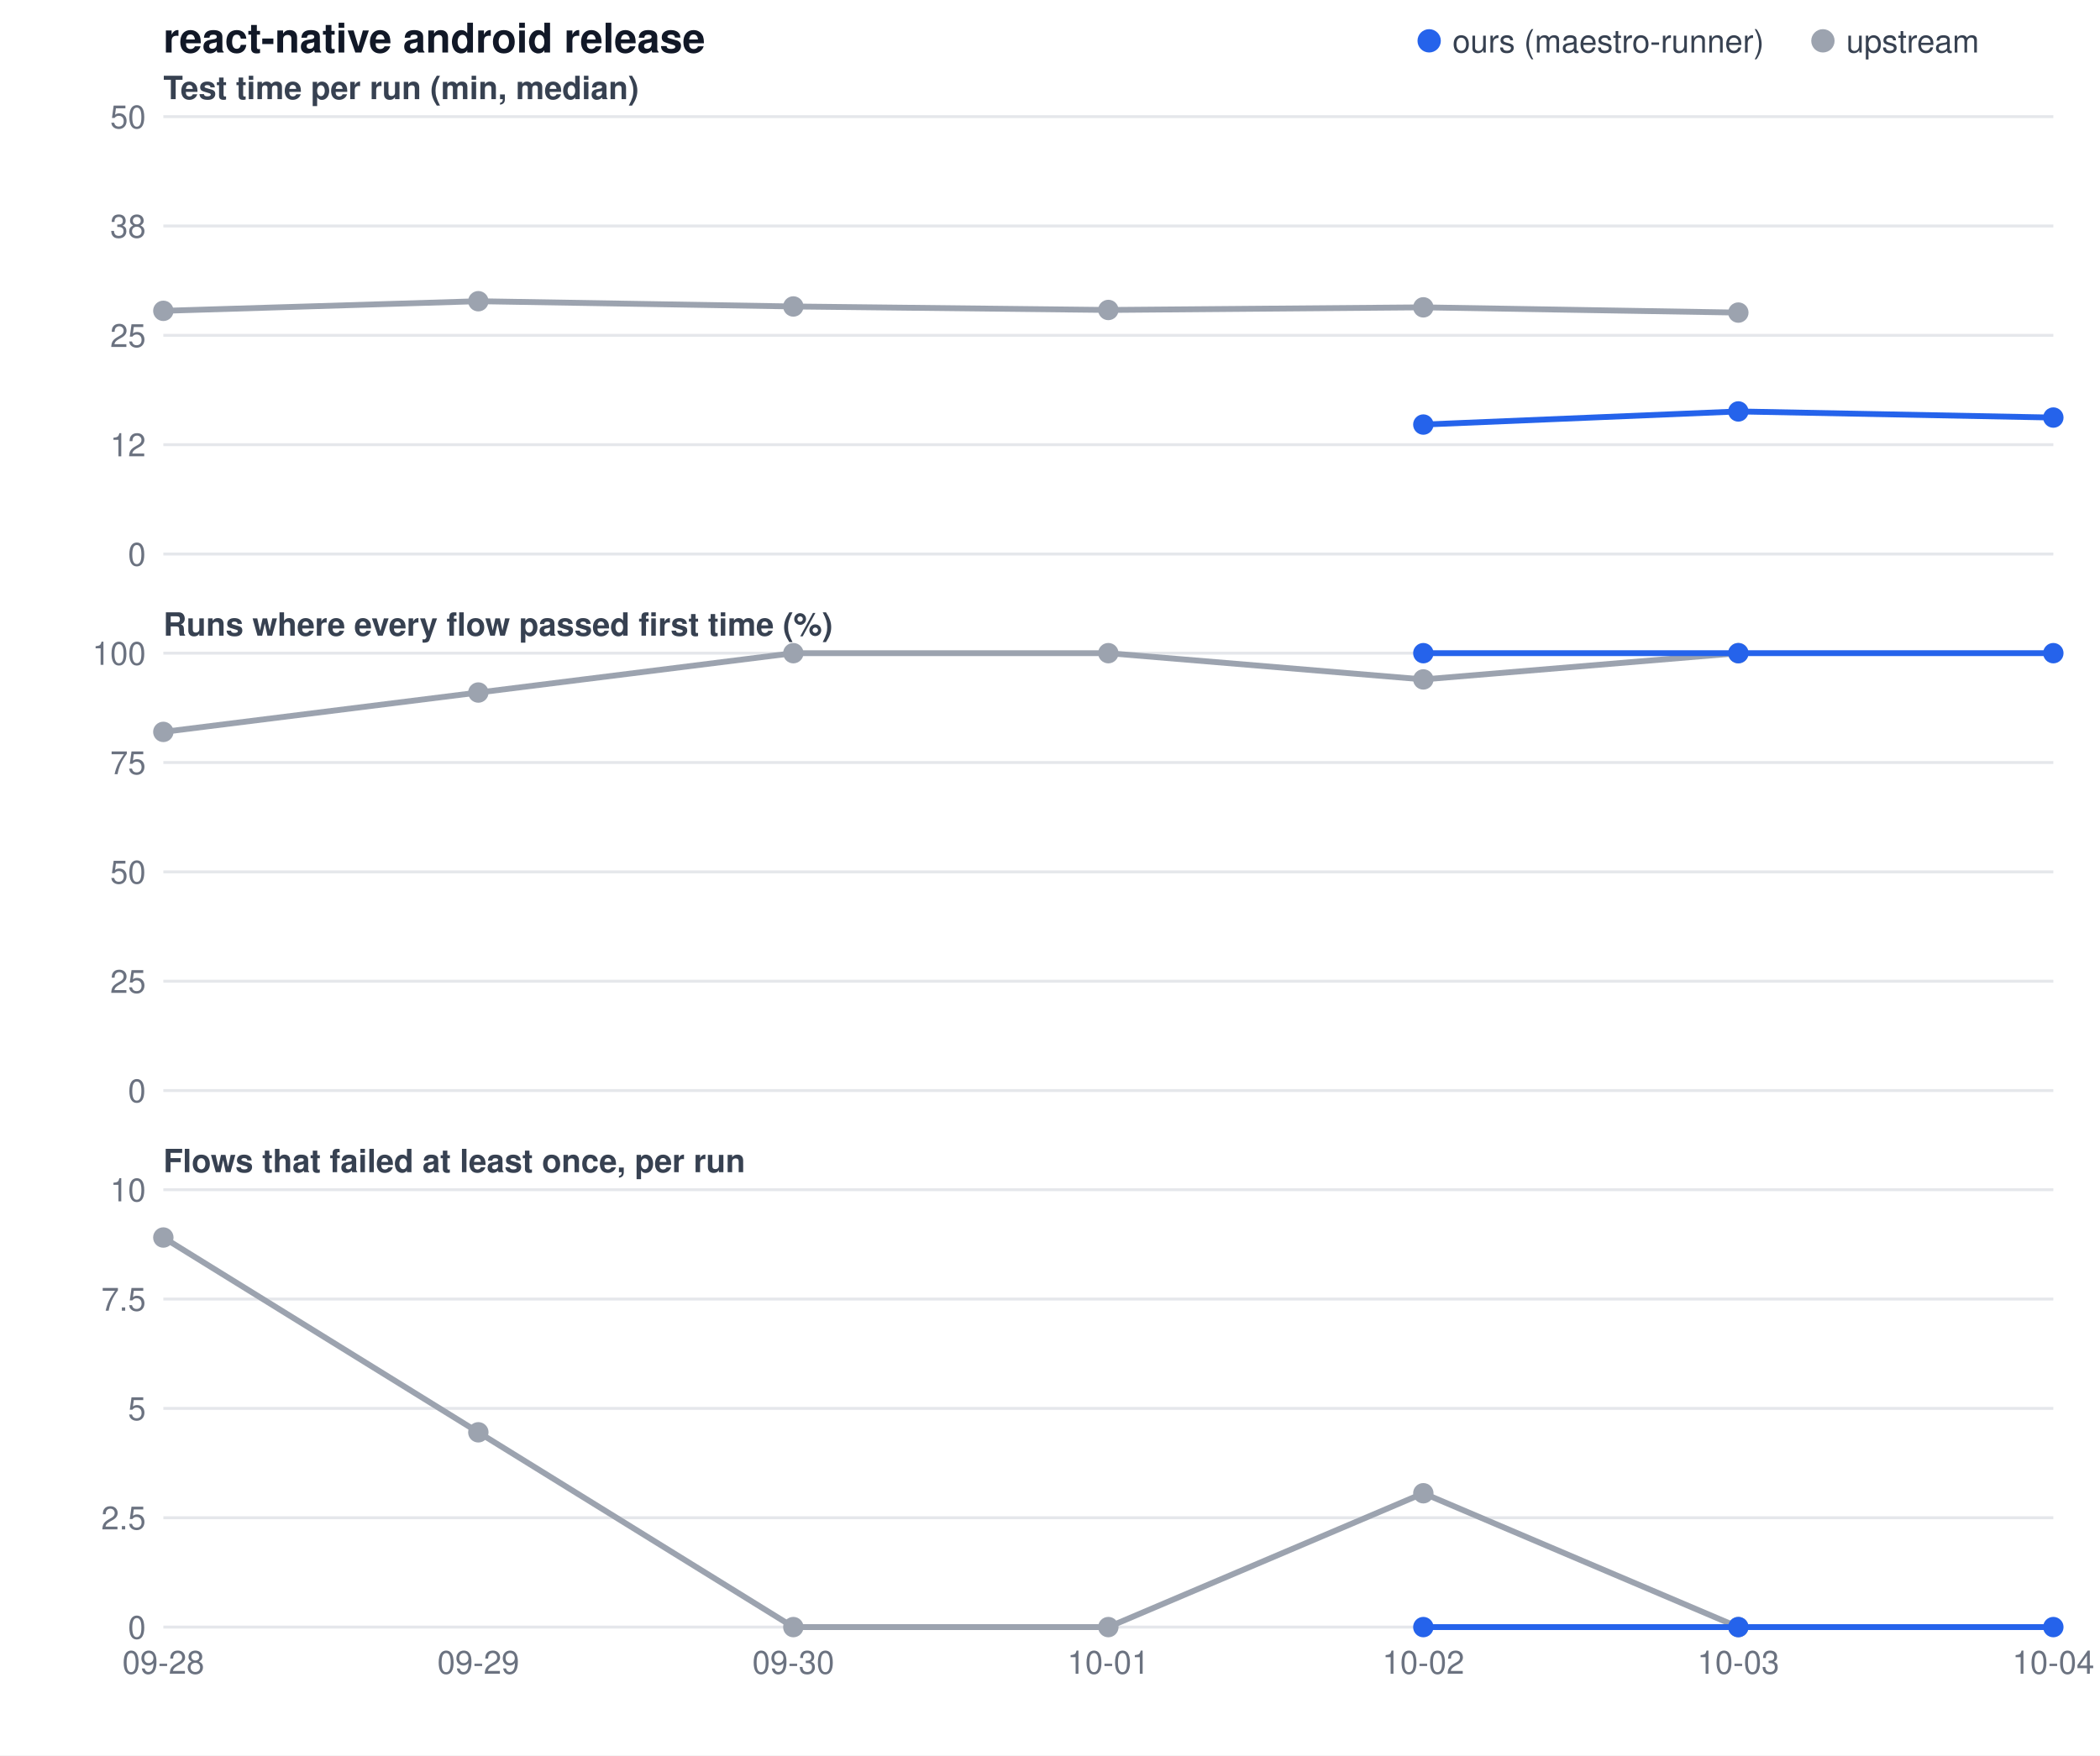
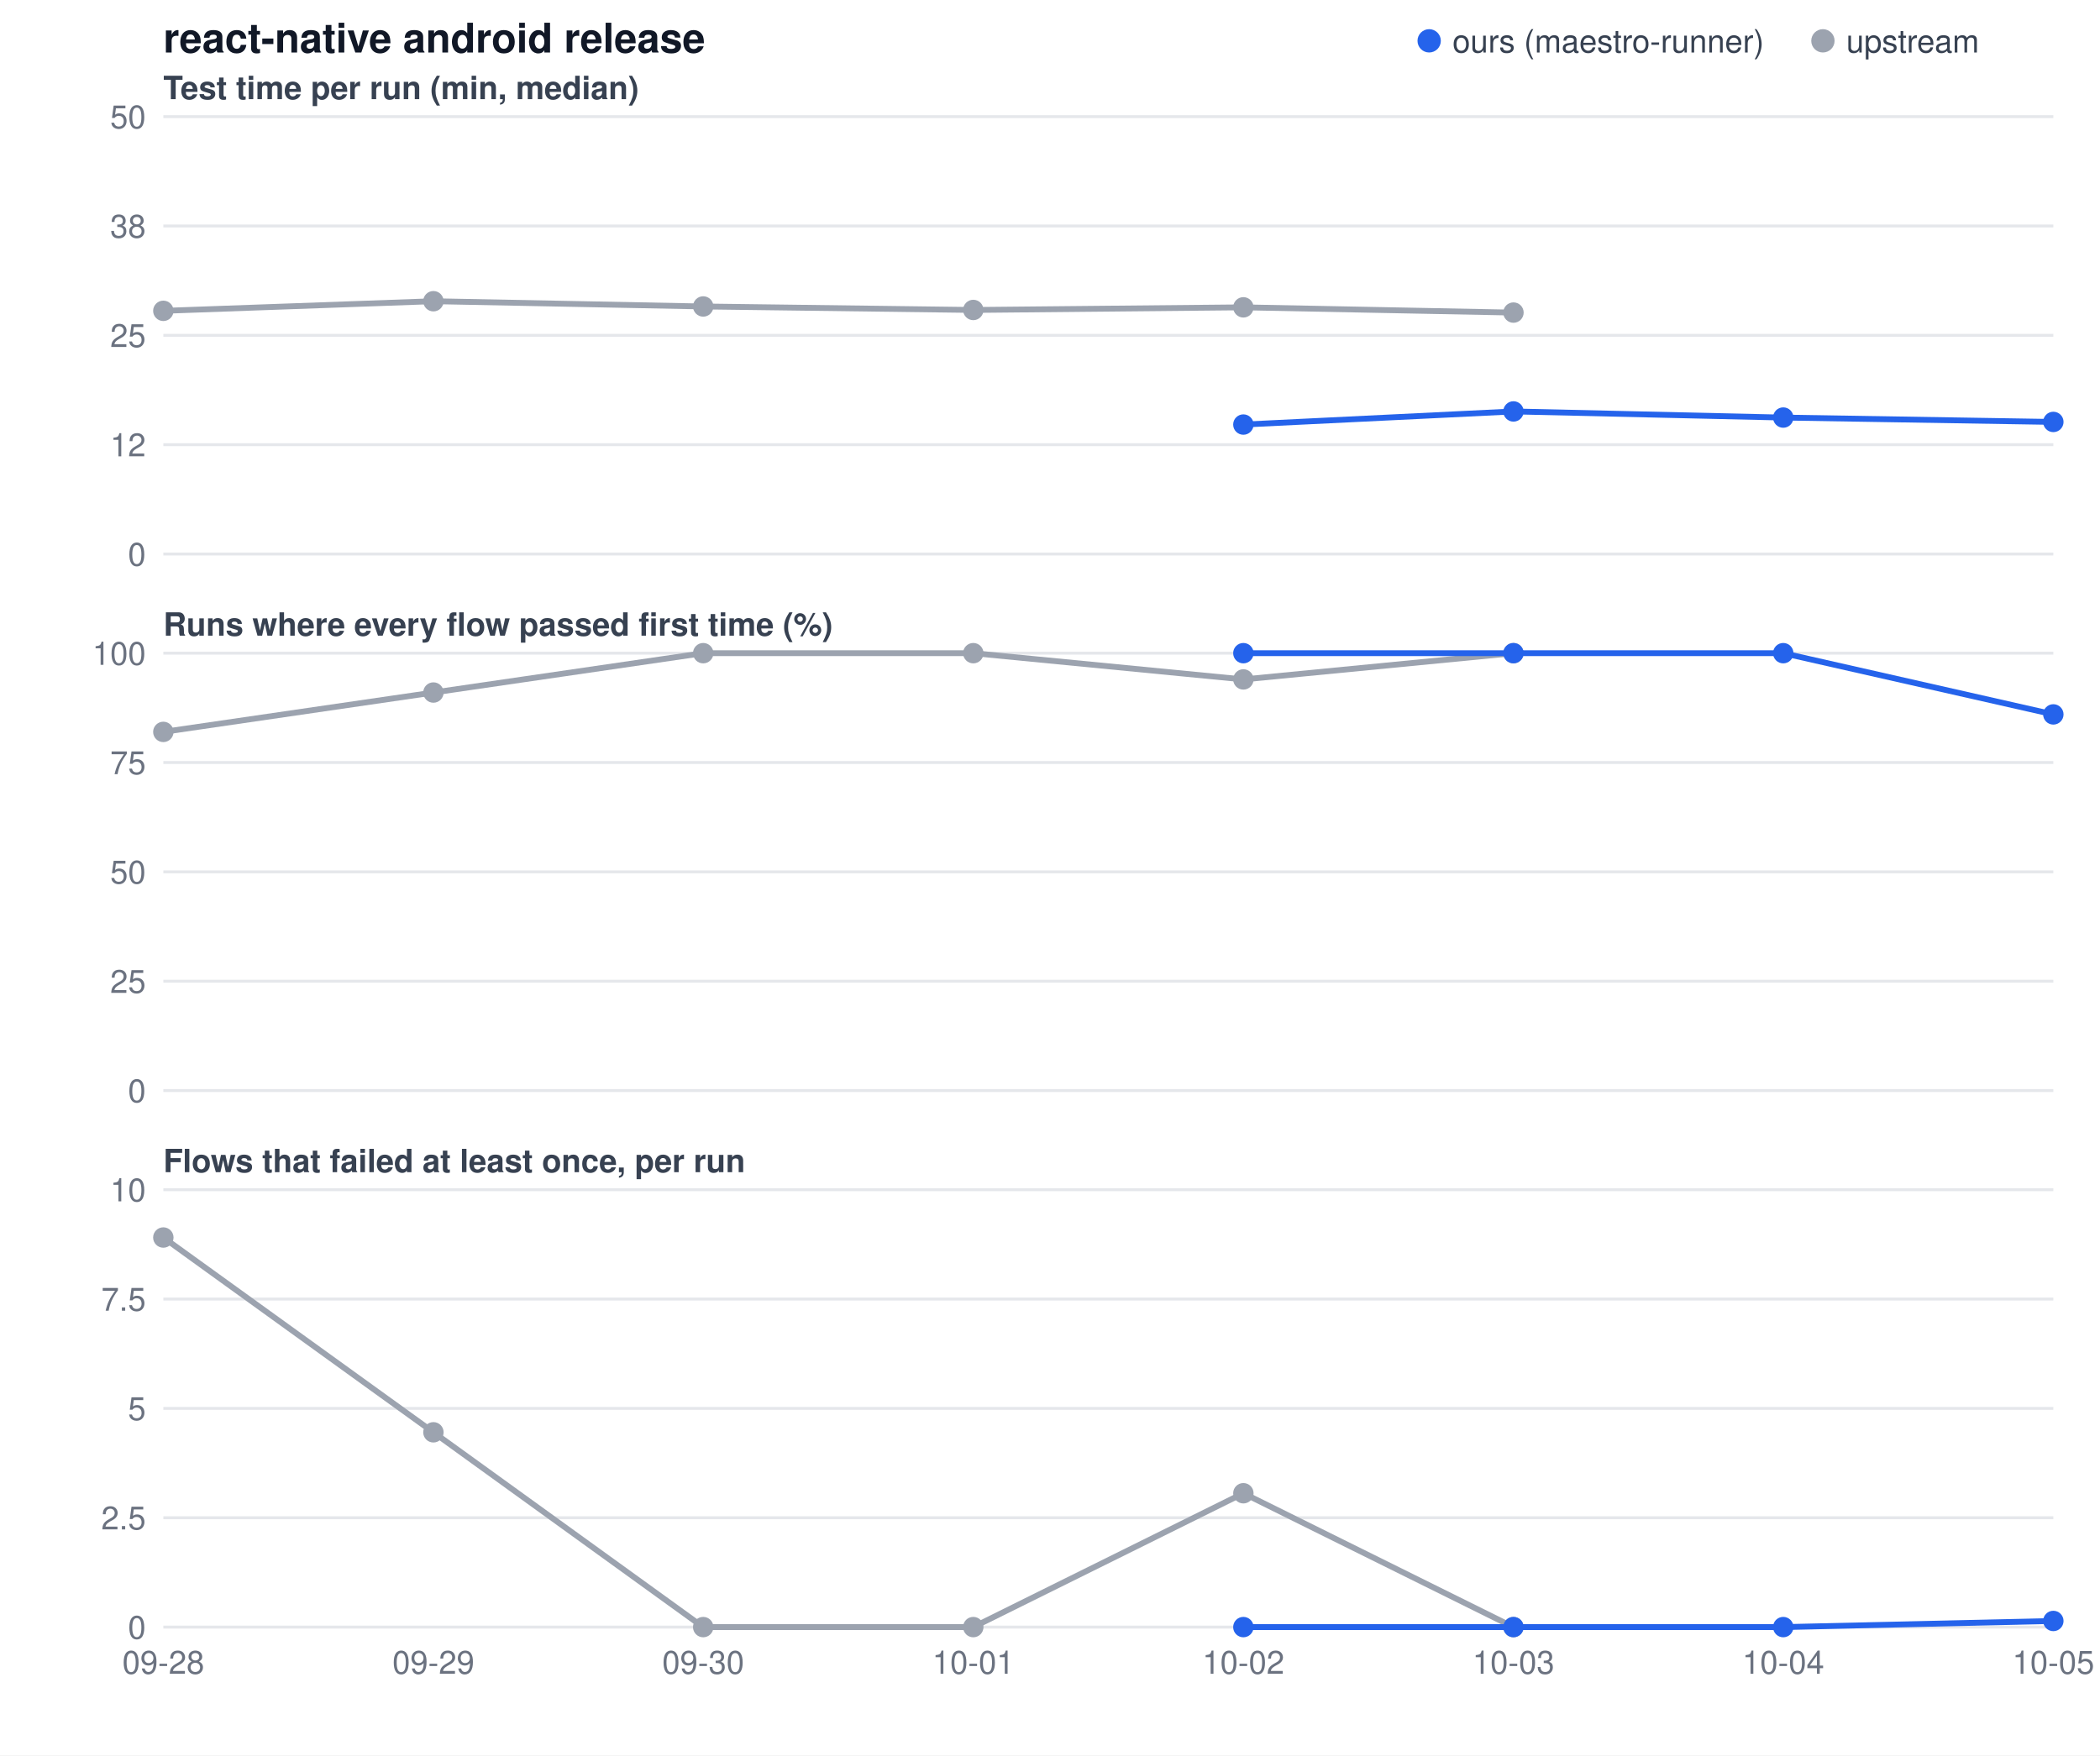
<svg xmlns="http://www.w3.org/2000/svg" width="720" height="602" font-family="-apple-system,Segoe UI,Helvetica,Arial,sans-serif" font-size="11">
  <rect width="100%" height="100%" fill="#ffffff" />
  <text x="56" y="18" font-size="14" font-weight="600" fill="#111827">react-native android release</text>
  <circle cx="490" cy="14" r="4" fill="#2563eb" />
  <text x="498" y="18" fill="#374151">ours (maestro-runner)</text>
  <circle cx="625" cy="14" r="4" fill="#9ca3af" />
  <text x="633" y="18" fill="#374151">upstream</text>
  <text x="56" y="34" fill="#374151" font-weight="600">Test time per run (min, median)</text>
  <line x1="56" x2="704" y1="190.0" y2="190.0" stroke="#e5e7eb" />
  <text x="50" y="194.0" text-anchor="end" fill="#6b7280">0</text>
  <line x1="56" x2="704" y1="152.5" y2="152.5" stroke="#e5e7eb" />
  <text x="50" y="156.5" text-anchor="end" fill="#6b7280">12</text>
  <line x1="56" x2="704" y1="115.0" y2="115.0" stroke="#e5e7eb" />
  <text x="50" y="119.0" text-anchor="end" fill="#6b7280">25</text>
  <line x1="56" x2="704" y1="77.5" y2="77.5" stroke="#e5e7eb" />
  <text x="50" y="81.5" text-anchor="end" fill="#6b7280">38</text>
  <line x1="56" x2="704" y1="40.0" y2="40.0" stroke="#e5e7eb" />
  <text x="50" y="44.0" text-anchor="end" fill="#6b7280">50</text>
-   <polyline fill="none" stroke="#9ca3af" stroke-width="2" points="56.0,106.6 164.0,103.3 272.0,105.1 380.0,106.3 488.0,105.4 596.0,107.2" />
+   <polyline fill="none" stroke="#9ca3af" stroke-width="2" points="56.0,106.6 148.6,103.3 241.1,105.1 333.7,106.3 426.3,105.4 518.9,107.2" />
  <circle cx="56.0" cy="106.6" r="3.5" fill="#9ca3af" />
-   <circle cx="164.0" cy="103.3" r="3.5" fill="#9ca3af" />
-   <circle cx="272.0" cy="105.1" r="3.5" fill="#9ca3af" />
-   <circle cx="380.0" cy="106.3" r="3.5" fill="#9ca3af" />
-   <circle cx="488.0" cy="105.4" r="3.5" fill="#9ca3af" />
-   <circle cx="596.0" cy="107.2" r="3.5" fill="#9ca3af" />
-   <polyline fill="none" stroke="#2563eb" stroke-width="2" points="488.0,145.6 596.0,141.1 704.0,143.2" />
-   <circle cx="488.0" cy="145.6" r="3.5" fill="#2563eb" />
-   <circle cx="596.0" cy="141.1" r="3.5" fill="#2563eb" />
-   <circle cx="704.0" cy="143.2" r="3.5" fill="#2563eb" />
+   <circle cx="148.6" cy="103.3" r="3.5" fill="#9ca3af" />
+   <circle cx="241.1" cy="105.1" r="3.5" fill="#9ca3af" />
+   <circle cx="333.7" cy="106.3" r="3.5" fill="#9ca3af" />
+   <circle cx="426.3" cy="105.4" r="3.5" fill="#9ca3af" />
+   <circle cx="518.9" cy="107.2" r="3.5" fill="#9ca3af" />
+   <polyline fill="none" stroke="#2563eb" stroke-width="2" points="426.3,145.6 518.9,141.1 611.4,143.2 704.0,144.7" />
+   <circle cx="426.3" cy="145.6" r="3.5" fill="#2563eb" />
+   <circle cx="518.9" cy="141.1" r="3.5" fill="#2563eb" />
+   <circle cx="611.4" cy="143.2" r="3.5" fill="#2563eb" />
+   <circle cx="704.0" cy="144.7" r="3.5" fill="#2563eb" />
  <text x="56" y="218" fill="#374151" font-weight="600">Runs where every flow passed first time (%)</text>
  <line x1="56" x2="704" y1="374.0" y2="374.0" stroke="#e5e7eb" />
  <text x="50" y="378.0" text-anchor="end" fill="#6b7280">0</text>
  <line x1="56" x2="704" y1="336.5" y2="336.5" stroke="#e5e7eb" />
  <text x="50" y="340.5" text-anchor="end" fill="#6b7280">25</text>
  <line x1="56" x2="704" y1="299.0" y2="299.0" stroke="#e5e7eb" />
  <text x="50" y="303.0" text-anchor="end" fill="#6b7280">50</text>
  <line x1="56" x2="704" y1="261.5" y2="261.5" stroke="#e5e7eb" />
  <text x="50" y="265.5" text-anchor="end" fill="#6b7280">75</text>
  <line x1="56" x2="704" y1="224.0" y2="224.0" stroke="#e5e7eb" />
  <text x="50" y="228.0" text-anchor="end" fill="#6b7280">100</text>
-   <polyline fill="none" stroke="#9ca3af" stroke-width="2" points="56.0,251.0 164.0,237.5 272.0,224.0 380.0,224.0 488.0,233.0 596.0,224.0" />
+   <polyline fill="none" stroke="#9ca3af" stroke-width="2" points="56.0,251.0 148.6,237.5 241.1,224.0 333.7,224.0 426.3,233.0 518.9,224.0" />
  <circle cx="56.0" cy="251.0" r="3.5" fill="#9ca3af" />
-   <circle cx="164.0" cy="237.5" r="3.5" fill="#9ca3af" />
-   <circle cx="272.0" cy="224.0" r="3.5" fill="#9ca3af" />
-   <circle cx="380.0" cy="224.0" r="3.5" fill="#9ca3af" />
-   <circle cx="488.0" cy="233.0" r="3.5" fill="#9ca3af" />
-   <circle cx="596.0" cy="224.0" r="3.5" fill="#9ca3af" />
-   <polyline fill="none" stroke="#2563eb" stroke-width="2" points="488.0,224.0 596.0,224.0 704.0,224.0" />
-   <circle cx="488.0" cy="224.0" r="3.5" fill="#2563eb" />
-   <circle cx="596.0" cy="224.0" r="3.5" fill="#2563eb" />
-   <circle cx="704.0" cy="224.0" r="3.5" fill="#2563eb" />
+   <circle cx="148.6" cy="237.5" r="3.5" fill="#9ca3af" />
+   <circle cx="241.1" cy="224.0" r="3.5" fill="#9ca3af" />
+   <circle cx="333.7" cy="224.0" r="3.5" fill="#9ca3af" />
+   <circle cx="426.3" cy="233.0" r="3.5" fill="#9ca3af" />
+   <circle cx="518.9" cy="224.0" r="3.5" fill="#9ca3af" />
+   <polyline fill="none" stroke="#2563eb" stroke-width="2" points="426.3,224.0 518.9,224.0 611.4,224.0 704.0,245.0" />
+   <circle cx="426.3" cy="224.0" r="3.5" fill="#2563eb" />
+   <circle cx="518.9" cy="224.0" r="3.5" fill="#2563eb" />
+   <circle cx="611.4" cy="224.0" r="3.5" fill="#2563eb" />
+   <circle cx="704.0" cy="245.0" r="3.5" fill="#2563eb" />
  <text x="56" y="402" fill="#374151" font-weight="600">Flows that failed at least once, per run</text>
  <line x1="56" x2="704" y1="558.0" y2="558.0" stroke="#e5e7eb" />
  <text x="50" y="562.0" text-anchor="end" fill="#6b7280">0</text>
  <line x1="56" x2="704" y1="520.5" y2="520.5" stroke="#e5e7eb" />
  <text x="50" y="524.5" text-anchor="end" fill="#6b7280">2.5</text>
  <line x1="56" x2="704" y1="483.0" y2="483.0" stroke="#e5e7eb" />
  <text x="50" y="487.0" text-anchor="end" fill="#6b7280">5</text>
  <line x1="56" x2="704" y1="445.5" y2="445.5" stroke="#e5e7eb" />
  <text x="50" y="449.5" text-anchor="end" fill="#6b7280">7.5</text>
  <line x1="56" x2="704" y1="408.0" y2="408.0" stroke="#e5e7eb" />
  <text x="50" y="412.0" text-anchor="end" fill="#6b7280">10</text>
-   <polyline fill="none" stroke="#9ca3af" stroke-width="2" points="56.0,424.4 164.0,491.2 272.0,558.0 380.0,558.0 488.0,512.1 596.0,558.0" />
+   <polyline fill="none" stroke="#9ca3af" stroke-width="2" points="56.0,424.4 148.6,491.2 241.1,558.0 333.7,558.0 426.3,512.1 518.9,558.0" />
  <circle cx="56.0" cy="424.4" r="3.5" fill="#9ca3af" />
-   <circle cx="164.0" cy="491.2" r="3.5" fill="#9ca3af" />
-   <circle cx="272.0" cy="558.0" r="3.5" fill="#9ca3af" />
-   <circle cx="380.0" cy="558.0" r="3.5" fill="#9ca3af" />
-   <circle cx="488.0" cy="512.1" r="3.5" fill="#9ca3af" />
-   <circle cx="596.0" cy="558.0" r="3.5" fill="#9ca3af" />
-   <polyline fill="none" stroke="#2563eb" stroke-width="2" points="488.0,558.0 596.0,558.0 704.0,558.0" />
-   <circle cx="488.0" cy="558.0" r="3.5" fill="#2563eb" />
-   <circle cx="596.0" cy="558.0" r="3.5" fill="#2563eb" />
-   <circle cx="704.0" cy="558.0" r="3.5" fill="#2563eb" />
+   <circle cx="148.6" cy="491.2" r="3.5" fill="#9ca3af" />
+   <circle cx="241.1" cy="558.0" r="3.5" fill="#9ca3af" />
+   <circle cx="333.7" cy="558.0" r="3.5" fill="#9ca3af" />
+   <circle cx="426.3" cy="512.1" r="3.5" fill="#9ca3af" />
+   <circle cx="518.9" cy="558.0" r="3.5" fill="#9ca3af" />
+   <polyline fill="none" stroke="#2563eb" stroke-width="2" points="426.3,558.0 518.9,558.0 611.4,558.0 704.0,555.9" />
+   <circle cx="426.3" cy="558.0" r="3.5" fill="#2563eb" />
+   <circle cx="518.9" cy="558.0" r="3.5" fill="#2563eb" />
+   <circle cx="611.4" cy="558.0" r="3.5" fill="#2563eb" />
+   <circle cx="704.0" cy="555.9" r="3.5" fill="#2563eb" />
  <text x="56.0" y="574" text-anchor="middle" fill="#6b7280">09-28</text>
-   <text x="164.0" y="574" text-anchor="middle" fill="#6b7280">09-29</text>
-   <text x="272.0" y="574" text-anchor="middle" fill="#6b7280">09-30</text>
-   <text x="380.0" y="574" text-anchor="middle" fill="#6b7280">10-01</text>
-   <text x="488.0" y="574" text-anchor="middle" fill="#6b7280">10-02</text>
-   <text x="596.0" y="574" text-anchor="middle" fill="#6b7280">10-03</text>
-   <text x="704.0" y="574" text-anchor="middle" fill="#6b7280">10-04</text>
+   <text x="148.6" y="574" text-anchor="middle" fill="#6b7280">09-29</text>
+   <text x="241.1" y="574" text-anchor="middle" fill="#6b7280">09-30</text>
+   <text x="333.7" y="574" text-anchor="middle" fill="#6b7280">10-01</text>
+   <text x="426.3" y="574" text-anchor="middle" fill="#6b7280">10-02</text>
+   <text x="518.9" y="574" text-anchor="middle" fill="#6b7280">10-03</text>
+   <text x="611.4" y="574" text-anchor="middle" fill="#6b7280">10-04</text>
+   <text x="704.0" y="574" text-anchor="middle" fill="#6b7280">10-05</text>
</svg>
